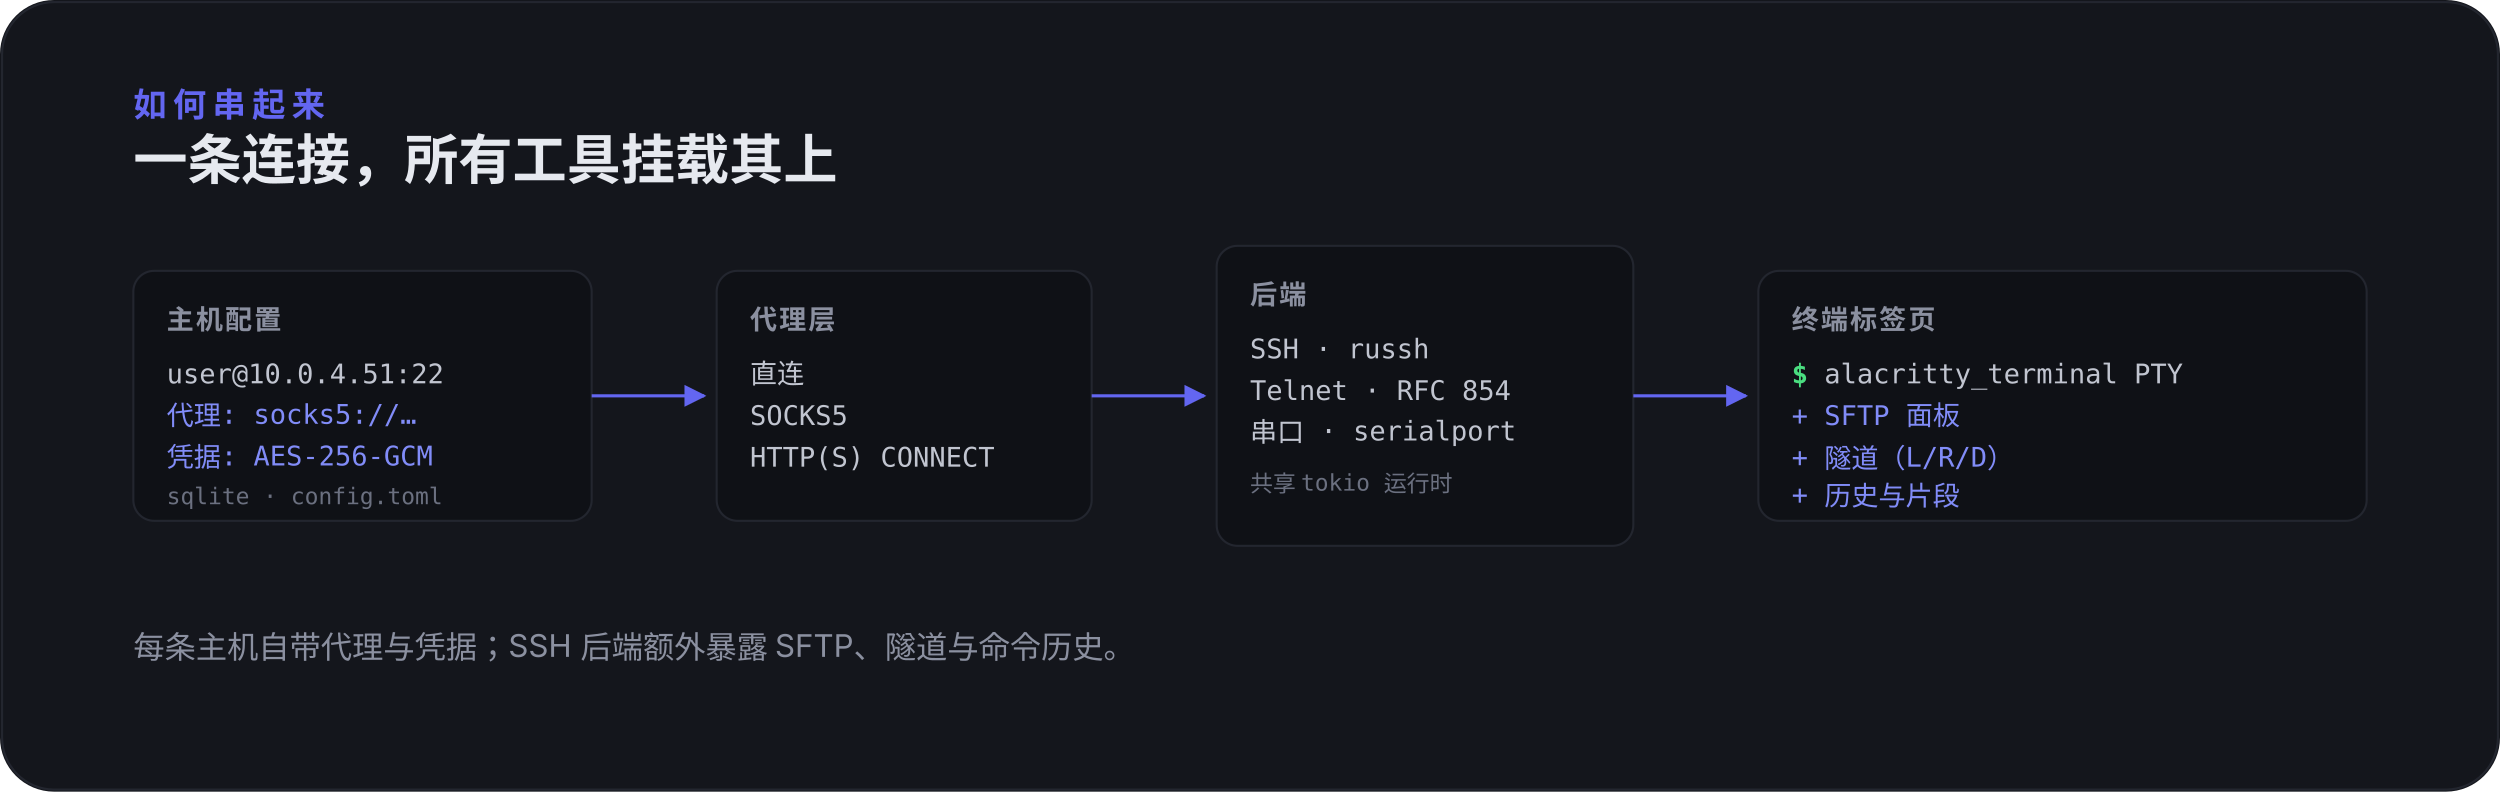
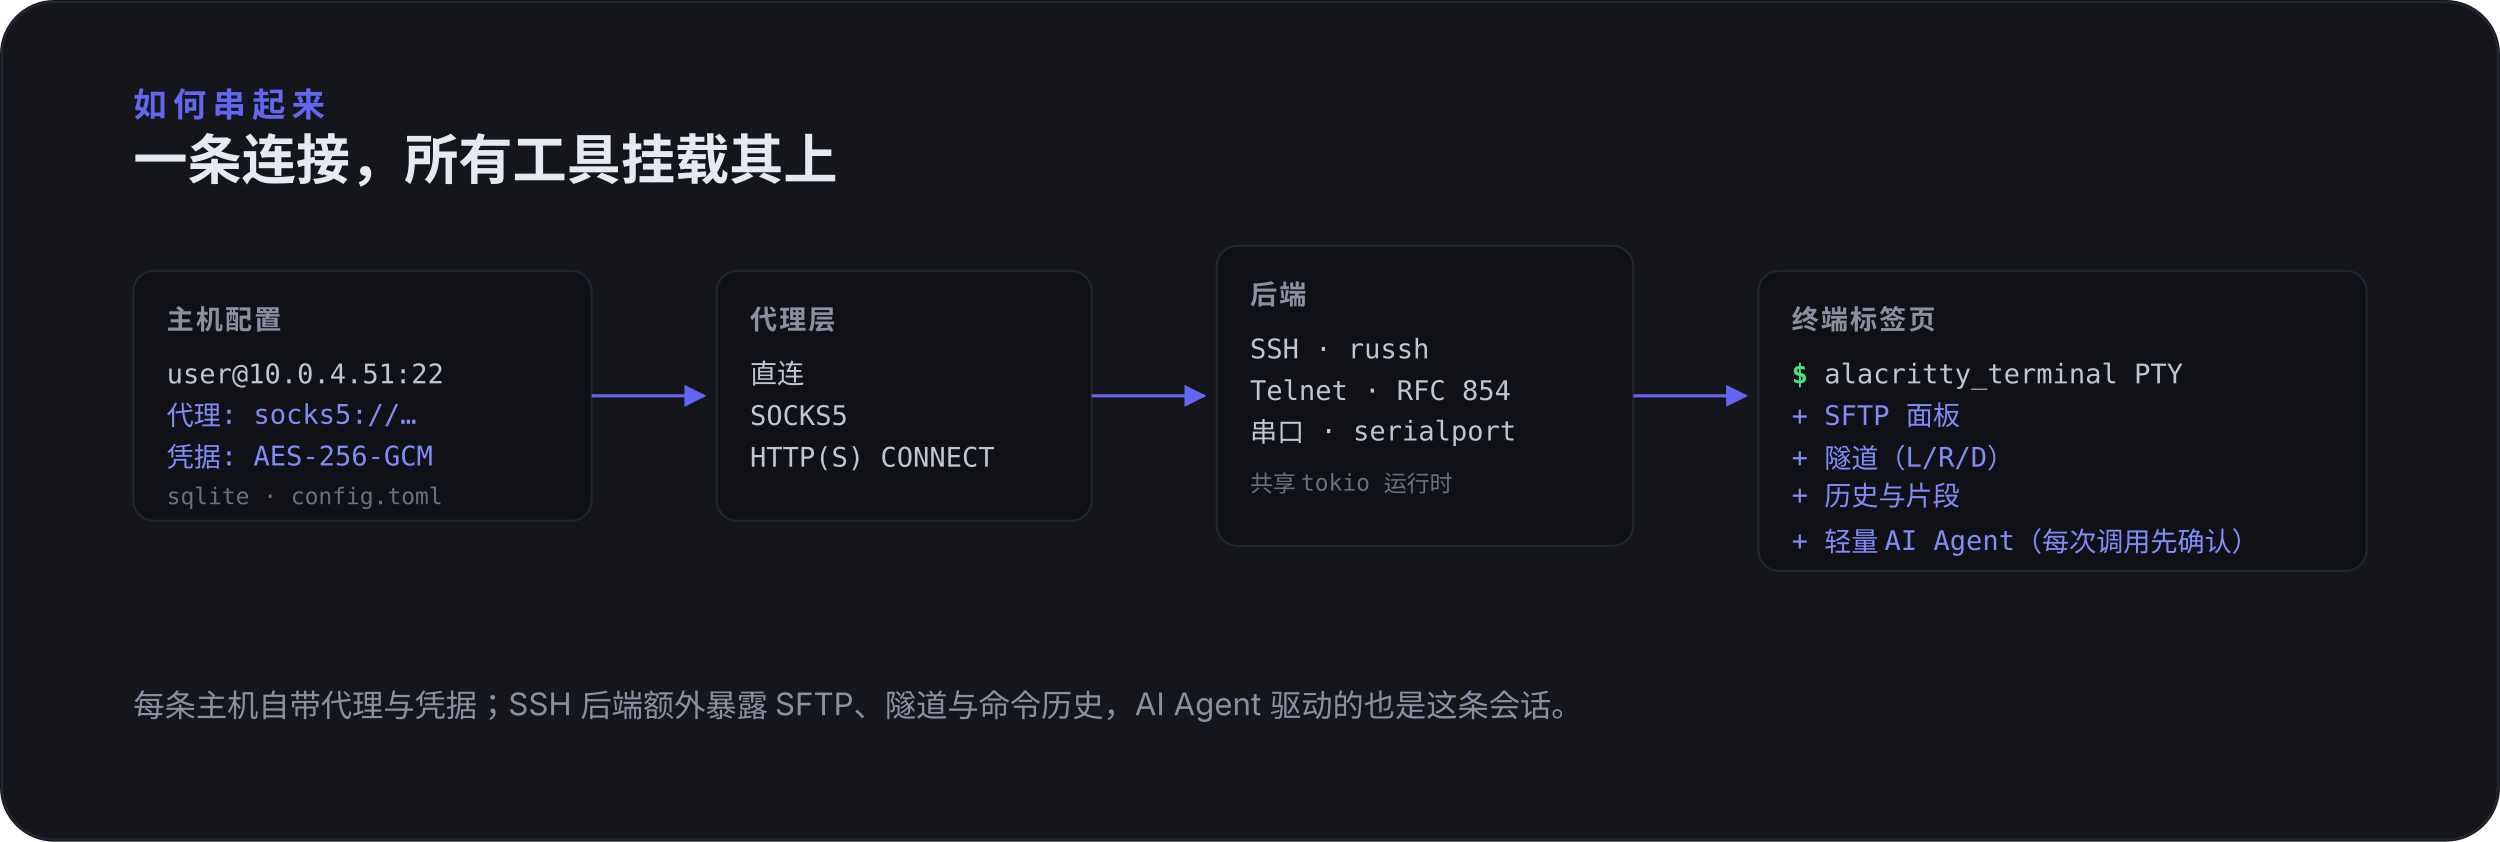
- <svg xmlns="http://www.w3.org/2000/svg" width="1200" height="380" viewBox="0 0 1200 380" role="img" aria-labelledby="arch-title arch-desc">
-   <rect width="1200" height="380" rx="26" fill="#14161c" />
-   <rect x="1" y="1" width="1198" height="378" rx="25" fill="none" stroke="#23262f" stroke-width="1" />
+ <svg xmlns="http://www.w3.org/2000/svg" width="1200" height="404" viewBox="0 0 1200 404" role="img" aria-labelledby="arch-title arch-desc">
+   <rect width="1200" height="404" rx="26" fill="#14161c" />
+   <rect x="1" y="1" width="1198" height="402" rx="25" fill="none" stroke="#23262f" stroke-width="1" />
  <defs>
    <marker id="arrow" viewBox="0 0 10 10" refX="9" refY="5" markerWidth="7" markerHeight="7" orient="auto-start-reverse">
      <path d="M0,0 L10,5 L0,10 z" fill="#6366f1" />
    </marker>
  </defs>
  <text x="64" y="56" font-family="ui-monospace, SFMono-Regular, Menlo, monospace" font-size="16" letter-spacing="3" fill="#6366f1" font-weight="600">
    如何串起来
  </text>
  <text x="64" y="86" font-family="-apple-system, BlinkMacSystemFont, 'Segoe UI', 'PingFang SC', 'Microsoft YaHei', 'Hiragino Sans GB', sans-serif" font-size="26" font-weight="600" fill="#e6e9ef">
    一条连接，所有工具挂载其上
  </text>
  <g transform="translate(64 130)">
    <rect x="0" y="0" width="220" height="120" rx="10" fill="#0f1116" stroke="#23262f" />
    <text x="16" y="28" font-family="ui-monospace, SFMono-Regular, Menlo, monospace" font-size="13" font-weight="600" fill="#8b90a0" letter-spacing="1">主机配置</text>
    <g font-family="ui-monospace, SFMono-Regular, Menlo, monospace" font-size="13" fill="#c1c5d0">
      <text x="16" y="54">user@10.0.4.51:22</text>
      <text x="16" y="74" fill="#818cf8">代理: socks5://…</text>
      <text x="16" y="94" fill="#818cf8">凭据: AES-256-GCM</text>
      <text x="16" y="112" fill="#6b7080" font-size="11">sqlite · config.toml</text>
    </g>
  </g>
  <line x1="284" y1="190" x2="338" y2="190" stroke="#6366f1" stroke-width="1.5" marker-end="url(#arrow)" />
  <g transform="translate(344 130)">
    <rect x="0" y="0" width="180" height="120" rx="10" fill="#0f1116" stroke="#23262f" />
    <text x="16" y="28" font-family="ui-monospace, SFMono-Regular, Menlo, monospace" font-size="13" font-weight="600" fill="#8b90a0" letter-spacing="1">代理层</text>
    <g font-family="ui-monospace, SFMono-Regular, Menlo, monospace" font-size="13" fill="#c1c5d0">
      <text x="16" y="54">直连</text>
      <text x="16" y="74">SOCKS5</text>
      <text x="16" y="94">HTTP(S) CONNECT</text>
    </g>
  </g>
  <line x1="524" y1="190" x2="578" y2="190" stroke="#6366f1" stroke-width="1.5" marker-end="url(#arrow)" />
  <g transform="translate(584 118)">
    <rect x="0" y="0" width="200" height="144" rx="10" fill="#0f1116" stroke="#23262f" />
    <text x="16" y="28" font-family="ui-monospace, SFMono-Regular, Menlo, monospace" font-size="13" font-weight="600" fill="#8b90a0" letter-spacing="1">后端</text>
    <g font-family="ui-monospace, SFMono-Regular, Menlo, monospace" font-size="13" fill="#c1c5d0">
      <text x="16" y="54">SSH · russh</text>
      <text x="16" y="74">Telnet · RFC 854</text>
      <text x="16" y="94">串口 · serialport</text>
      <text x="16" y="118" fill="#6b7080" font-size="11">共享 tokio 运行时</text>
    </g>
  </g>
  <line x1="784" y1="190" x2="838" y2="190" stroke="#6366f1" stroke-width="1.5" marker-end="url(#arrow)" />
  <g transform="translate(844 130)">
-     <rect x="0" y="0" width="292" height="120" rx="10" fill="#0f1116" stroke="#23262f" />
+     <rect x="0" y="0" width="292" height="144" rx="10" fill="#0f1116" stroke="#23262f" />
    <text x="16" y="28" font-family="ui-monospace, SFMono-Regular, Menlo, monospace" font-size="13" font-weight="600" fill="#8b90a0" letter-spacing="1">终端标签页</text>
    <g font-family="ui-monospace, SFMono-Regular, Menlo, monospace" font-size="13" fill="#c1c5d0">
      <text x="16" y="54">
        <tspan fill="#4ade80" font-weight="600">$</tspan> alacritty_terminal PTY</text>
      <text x="16" y="74" fill="#818cf8">+ SFTP 面板</text>
      <text x="16" y="94" fill="#818cf8">+ 隧道（L/R/D）</text>
      <text x="16" y="112" fill="#818cf8">+ 历史与片段</text>
+       <text x="16" y="134" fill="#818cf8">+ 轻量 AI Agent（每次调用先确认）</text>
    </g>
  </g>
-   <text x="64" y="316" font-family="-apple-system, BlinkMacSystemFont, 'Segoe UI', 'PingFang SC', 'Microsoft YaHei', 'Hiragino Sans GB', sans-serif" font-size="15" fill="#8b90a0">
-     每条主机自带代理与凭据；SSH 后端额外暴露 SFTP、隧道与命令历史。
+   <text x="64" y="344" font-family="-apple-system, BlinkMacSystemFont, 'Segoe UI', 'PingFang SC', 'Microsoft YaHei', 'Hiragino Sans GB', sans-serif" font-size="15" fill="#8b90a0">
+     每条主机自带代理与凭据；SSH 后端额外暴露 SFTP、隧道与命令历史，AI Agent 驱动的也是这条会话。
  </text>
</svg>
